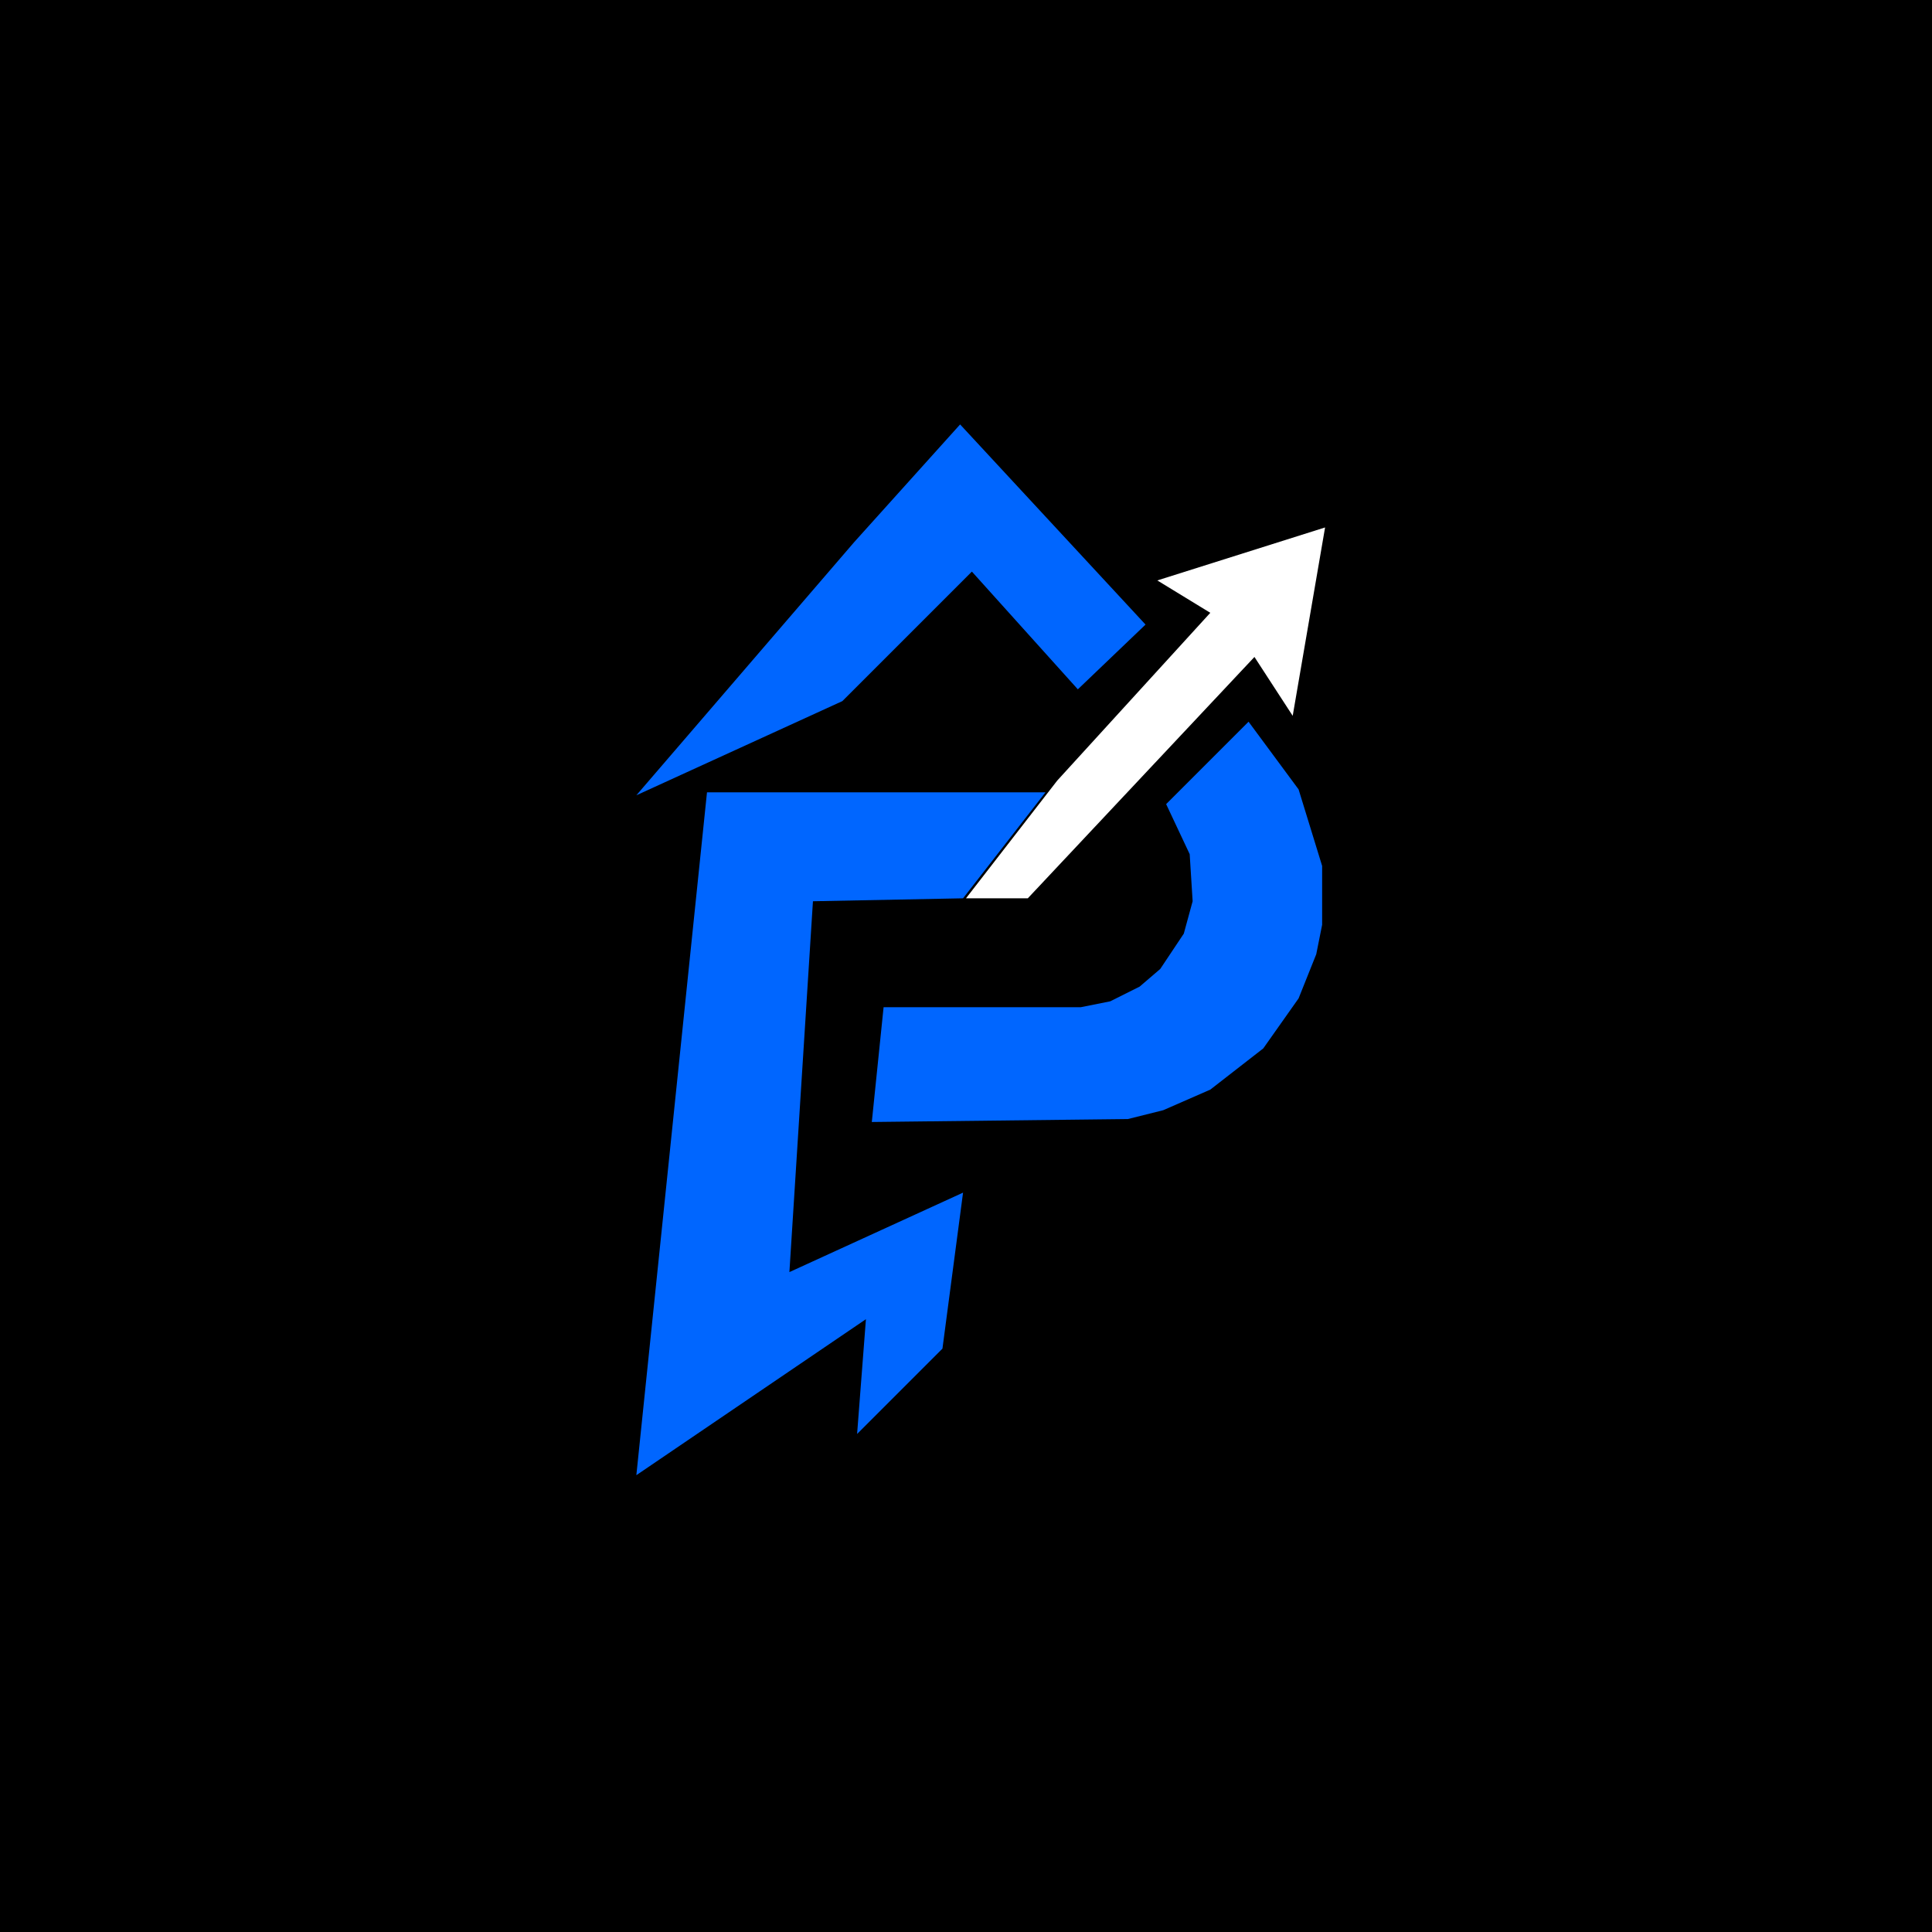
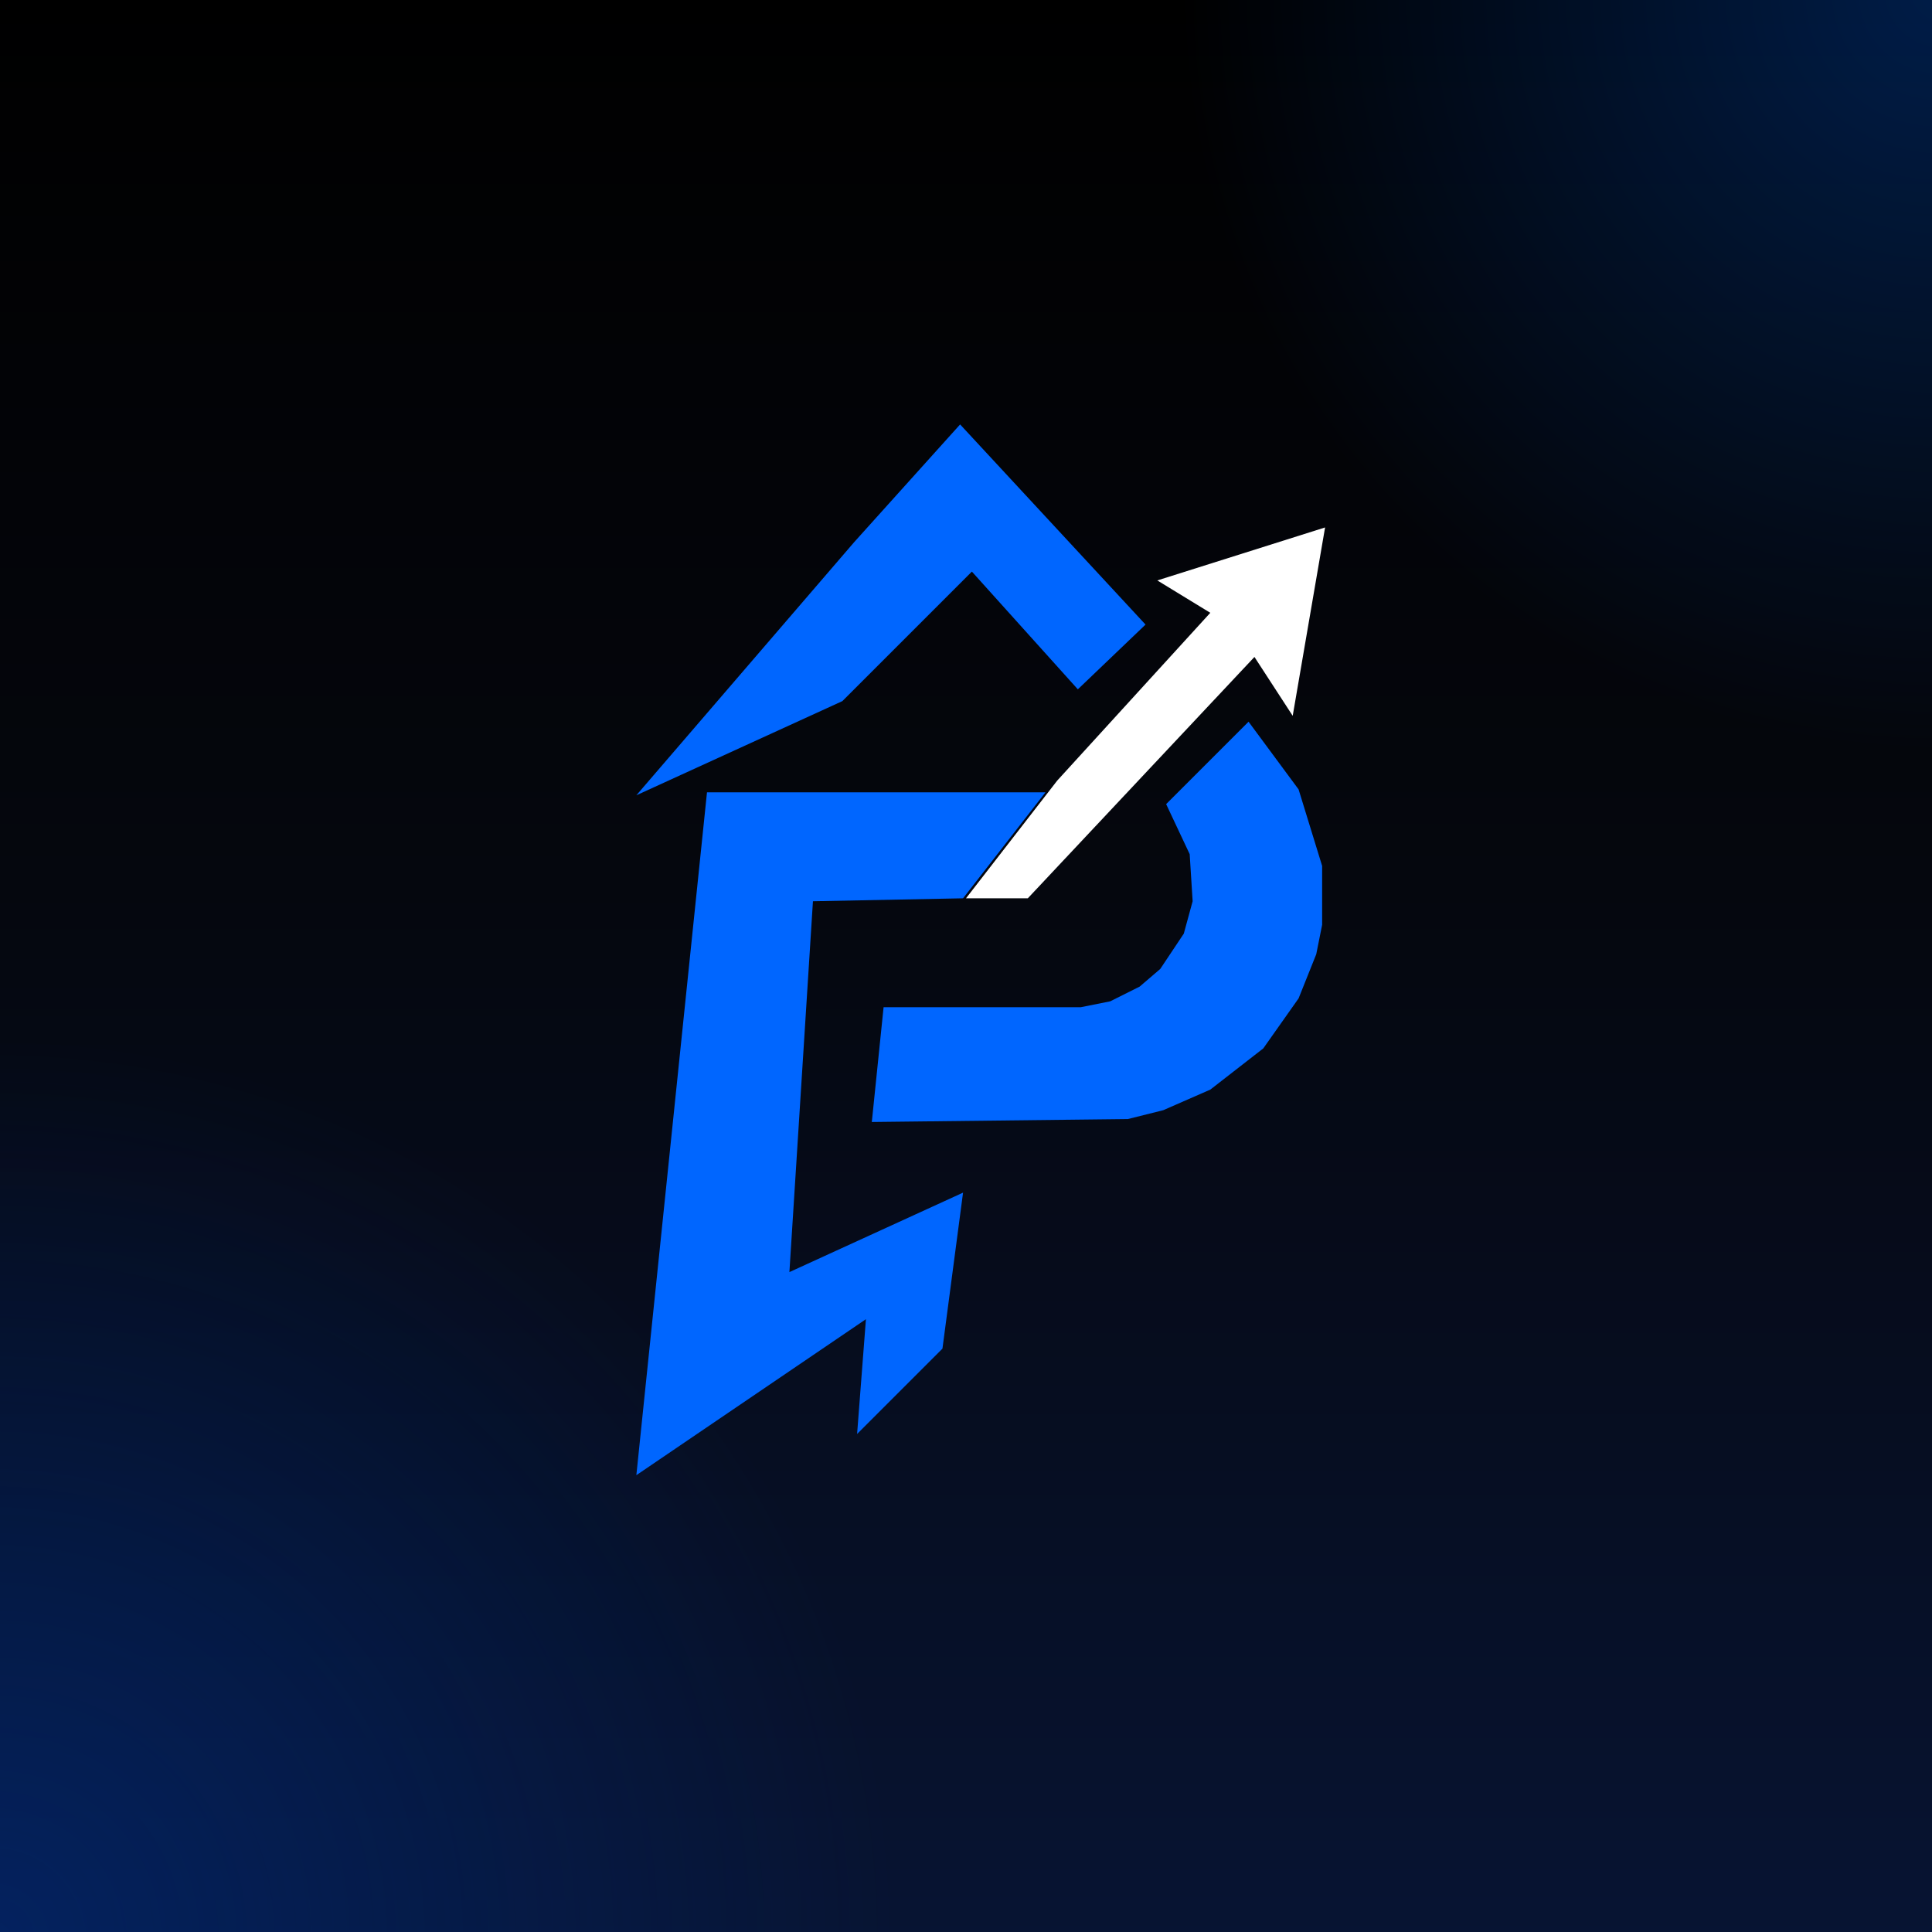
<svg xmlns="http://www.w3.org/2000/svg" viewBox="0 0 512 512" width="512" height="512">
-   <rect width="512" height="512" fill="#000" />
+   <defs>
+     <linearGradient id="bg" x1="0" y1="0" x2="0" y2="1">
+       <stop offset="0" stop-color="#000000" />
+       <stop offset="0.46" stop-color="#05070e" />
+       <stop offset="1" stop-color="#071433" />
+     </linearGradient>
+     <radialGradient id="glow" cx="1" cy="0" r="0.75">
+       <stop offset="0" stop-color="#0066FF" stop-opacity="0.28" />
+       <stop offset="0.52" stop-color="#0066FF" stop-opacity="0" />
+     </radialGradient>
+     <radialGradient id="glow2" cx="0" cy="1" r="0.8">
+       <stop offset="0" stop-color="#00308c" stop-opacity="0.5" />
+       <stop offset="0.58" stop-color="#00308c" stop-opacity="0" />
+     </radialGradient>
+   </defs>
+   <rect width="512" height="512" fill="url(#bg)" />
+   <rect width="512" height="512" fill="url(#glow)" />
+   <rect width="512" height="512" fill="url(#glow2)" />
  <g transform="translate(256 256) scale(0.78) translate(-256 -256)">
    <path fill="#0066FF" d="M254 72 L317 140 L294 162 L258 122 L214 166 L144 198 L218 112 Z" />
    <path fill="#0066FF" d="M168 197 L283 197 L255 233 L204 234 L196 360 L255 333 L248 386 L219 415 L222 376 L144 429 Z" />
    <path fill="#0066FF" d="M352 173 L369 196 L377 222 L377 242 L375 252 L369 267 L357 284 L339 298 L323 305 L311 308 L224 309 L228 270 L295 270 L305 268 L315 263 L322 257 L330 245 L333 234 L332 218 L324 201 Z" />
    <path fill="#fff" d="M378 107 L367 171 L354 151 L277 233 L256 233 L287 193 L339 136 L321 125 Z" />
  </g>
</svg>
